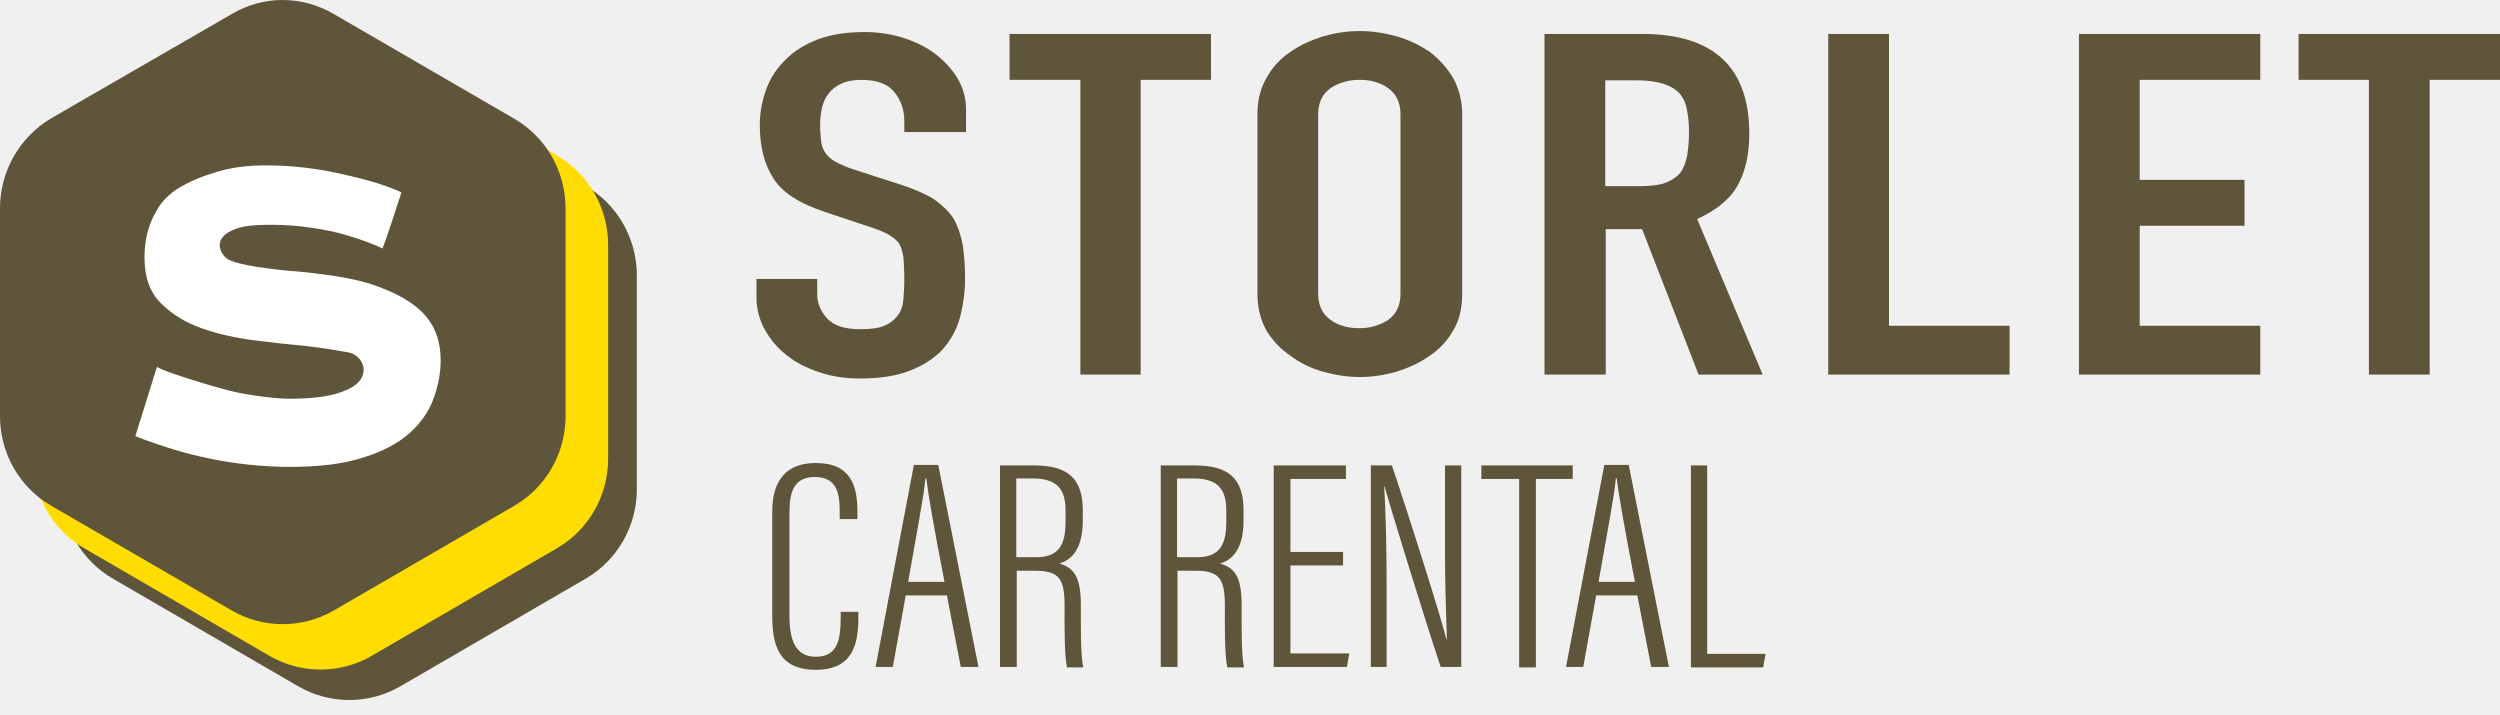
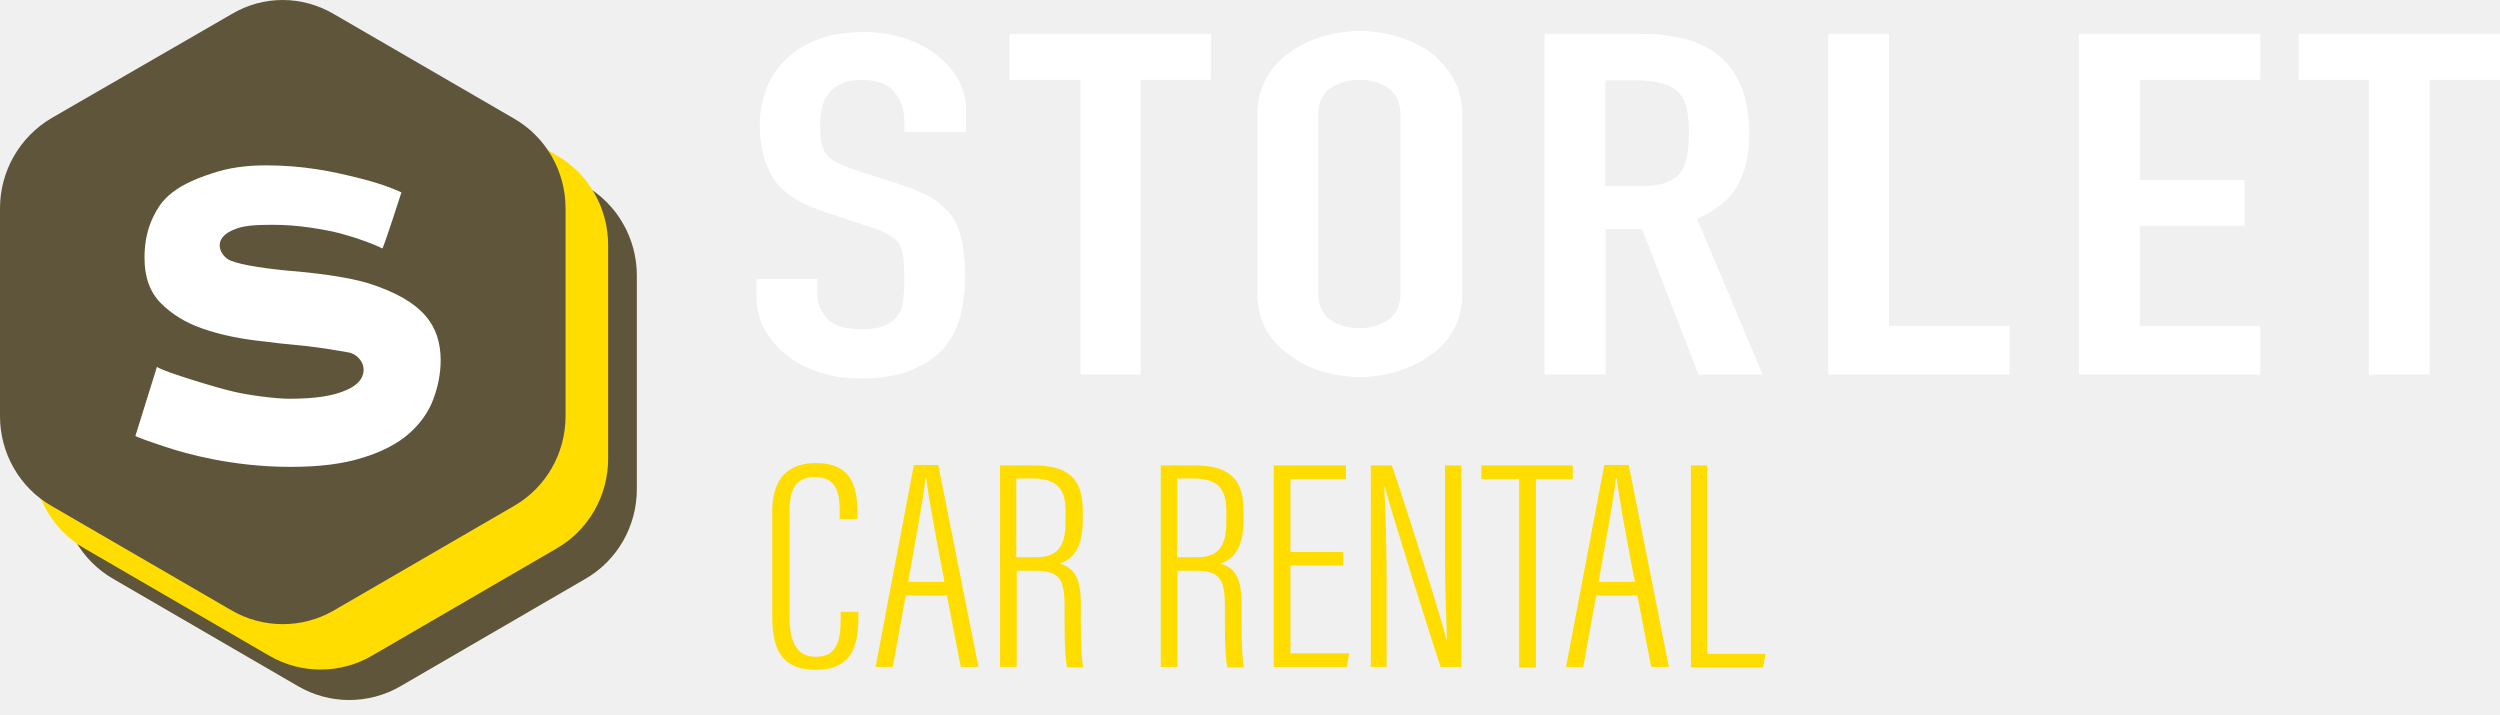
<svg xmlns="http://www.w3.org/2000/svg" width="126" height="36" viewBox="0 0 126 36" fill="none">
-   <path d="M48.64 6.656H45.577V6.096C45.577 5.536 45.408 5.049 45.071 4.635C44.733 4.221 44.178 4.026 43.407 4.026C42.997 4.026 42.635 4.099 42.394 4.221C42.129 4.342 41.911 4.513 41.767 4.708C41.598 4.927 41.502 5.146 41.429 5.414C41.381 5.682 41.333 5.95 41.333 6.242C41.333 6.583 41.357 6.851 41.381 7.094C41.405 7.313 41.477 7.533 41.598 7.703C41.719 7.873 41.887 8.044 42.129 8.166C42.37 8.287 42.683 8.434 43.069 8.555L45.408 9.31C46.083 9.529 46.638 9.773 47.072 10.041C47.482 10.333 47.82 10.65 48.061 11.015C48.278 11.405 48.422 11.843 48.519 12.33C48.591 12.817 48.64 13.377 48.64 14.01C48.64 14.741 48.543 15.398 48.374 16.032C48.206 16.64 47.892 17.176 47.506 17.614C47.096 18.053 46.542 18.418 45.842 18.686C45.167 18.954 44.323 19.076 43.358 19.076C42.611 19.076 41.936 18.978 41.285 18.759C40.633 18.54 40.103 18.272 39.621 17.882C39.162 17.517 38.801 17.079 38.535 16.592C38.27 16.105 38.126 15.569 38.126 14.984V14.059H41.188V14.838C41.188 15.277 41.357 15.691 41.694 16.056C42.032 16.421 42.587 16.592 43.358 16.592C43.889 16.592 44.275 16.543 44.564 16.421C44.853 16.299 45.071 16.129 45.239 15.91C45.408 15.691 45.505 15.423 45.529 15.106C45.553 14.79 45.577 14.449 45.577 14.059C45.577 13.621 45.553 13.231 45.529 12.939C45.48 12.647 45.408 12.427 45.288 12.233C45.143 12.062 44.95 11.916 44.733 11.794C44.492 11.672 44.202 11.551 43.817 11.429L41.622 10.698C40.296 10.26 39.404 9.7 38.969 8.969C38.511 8.263 38.294 7.362 38.294 6.291C38.294 5.657 38.415 5.049 38.632 4.464C38.849 3.88 39.187 3.393 39.621 2.979C40.031 2.565 40.585 2.224 41.236 1.98C41.887 1.737 42.659 1.615 43.575 1.615C44.347 1.615 45.022 1.737 45.673 1.956C46.3 2.175 46.855 2.467 47.313 2.857C48.23 3.636 48.688 4.513 48.688 5.511V6.656H48.64Z" fill="#5F553A" />
-   <path d="M54.451 18.879V4.024H50.882V1.711H61.035V4.024H57.49V18.879H54.451Z" fill="#5F553A" />
-   <path d="M63.374 5.753C63.374 5.071 63.519 4.462 63.832 3.927C64.122 3.391 64.531 2.953 65.038 2.612C65.52 2.271 66.075 2.027 66.678 1.832C67.281 1.662 67.908 1.564 68.535 1.564C69.162 1.564 69.764 1.662 70.391 1.832C70.994 2.003 71.549 2.271 72.055 2.612C72.538 2.977 72.924 3.415 73.237 3.927C73.526 4.462 73.695 5.071 73.695 5.753V14.812C73.695 15.543 73.55 16.152 73.237 16.663C72.948 17.174 72.538 17.613 72.055 17.929C71.549 18.295 70.994 18.538 70.391 18.733C69.789 18.903 69.162 19.001 68.535 19.001C67.908 19.001 67.305 18.903 66.678 18.733C66.075 18.562 65.52 18.295 65.038 17.929C64.531 17.588 64.146 17.174 63.832 16.663C63.543 16.152 63.374 15.518 63.374 14.812V5.753ZM66.437 14.812C66.437 15.397 66.654 15.835 67.064 16.127C67.474 16.419 67.956 16.541 68.51 16.541C69.065 16.541 69.547 16.395 69.957 16.127C70.367 15.835 70.584 15.397 70.584 14.812V5.753C70.584 5.169 70.367 4.73 69.957 4.438C69.547 4.146 69.065 4.024 68.51 4.024C67.956 4.024 67.474 4.17 67.064 4.438C66.654 4.73 66.437 5.169 66.437 5.753V14.812Z" fill="#5F553A" />
-   <path d="M77.843 18.879V1.711H82.762C86.379 1.711 88.164 3.391 88.164 6.752C88.164 7.774 87.971 8.627 87.585 9.333C87.199 10.039 86.5 10.599 85.535 11.037L88.839 18.879H85.608L82.762 11.549H80.929V18.879H77.843ZM80.905 4.024V9.382H82.641C83.172 9.382 83.606 9.333 83.944 9.211C84.257 9.089 84.522 8.919 84.691 8.7C84.86 8.481 84.956 8.188 85.029 7.872C85.077 7.531 85.125 7.165 85.125 6.727C85.125 6.289 85.101 5.924 85.029 5.583C84.981 5.242 84.86 4.974 84.667 4.73C84.281 4.292 83.558 4.048 82.497 4.048H80.905V4.024Z" fill="#5F553A" />
-   <path d="M92.143 18.879V1.711H95.205V16.419H101.282V18.879H92.143Z" fill="#5F553A" />
-   <path d="M104.779 18.879V1.711H113.918V4.024H107.841V9.065H113.123V11.379H107.841V16.419H113.918V18.879H104.779Z" fill="#5F553A" />
-   <path d="M119.393 18.879V4.024H115.848V1.711H126V4.024H122.455V18.879H119.393Z" fill="#5F553A" />
-   <path d="M43.262 30.788V31.104C43.262 32.492 42.972 33.758 41.116 33.758C39.211 33.758 38.921 32.468 38.921 31.007V25.795C38.921 24.115 39.717 23.336 41.116 23.336C42.9 23.336 43.214 24.505 43.214 25.795V26.16H42.321V25.795C42.321 24.894 42.201 24.042 41.067 24.042C40.006 24.042 39.789 24.797 39.789 25.844V31.055C39.789 32.322 40.127 33.101 41.116 33.101C42.201 33.101 42.37 32.249 42.37 31.153V30.836H43.262V30.788Z" fill="#5F553A" />
-   <path d="M45.649 30.008L44.998 33.612H44.13L46.059 23.433H47.289L49.315 33.612H48.423L47.723 30.008H45.649ZM47.603 29.326C47.096 26.721 46.783 24.943 46.686 24.115H46.638C46.59 24.87 46.132 27.232 45.77 29.326H47.603Z" fill="#5F553A" />
-   <path d="M51.244 28.742V33.612H50.4V23.457H52.112C53.848 23.457 54.572 24.139 54.572 25.722V26.233C54.572 27.5 54.138 28.182 53.39 28.401C54.162 28.62 54.475 29.131 54.475 30.495C54.475 31.372 54.451 32.979 54.596 33.637H53.776C53.631 32.979 53.655 31.25 53.655 30.568C53.655 29.205 53.414 28.766 52.184 28.766H51.244V28.742ZM51.244 28.084H52.233C53.438 28.084 53.704 27.354 53.704 26.282V25.747C53.704 24.724 53.342 24.115 52.064 24.115H51.22V28.084H51.244Z" fill="#5F553A" />
-   <path d="M59.346 28.742V33.612H58.502V23.457H60.215C61.951 23.457 62.674 24.139 62.674 25.722V26.233C62.674 27.5 62.24 28.182 61.493 28.401C62.264 28.62 62.578 29.131 62.578 30.495C62.578 31.372 62.554 32.979 62.698 33.637H61.854C61.71 32.979 61.734 31.25 61.734 30.568C61.734 29.205 61.493 28.766 60.263 28.766H59.346V28.742ZM59.346 28.084H60.335C61.541 28.084 61.806 27.354 61.806 26.282V25.747C61.806 24.724 61.444 24.115 60.166 24.115H59.322V28.084H59.346Z" fill="#5F553A" />
-   <path d="M67.691 28.498H65.038V32.931H68.004L67.883 33.612H64.194V23.457H67.835V24.139H65.038V27.817H67.691V28.498Z" fill="#5F553A" />
-   <path d="M69.089 33.612V23.457H70.15C70.898 25.649 72.658 31.201 72.899 32.224H72.923C72.875 30.788 72.827 29.351 72.827 27.695V23.457H73.647V33.612H72.61C71.814 31.226 70.078 25.6 69.788 24.529H69.764C69.837 25.747 69.885 27.549 69.885 29.375V33.612H69.089Z" fill="#5F553A" />
-   <path d="M76.541 24.139H74.66V23.457H79.266V24.139H77.409V33.637H76.565V24.139H76.541Z" fill="#5F553A" />
-   <path d="M80.447 30.008L79.796 33.612H78.928L80.857 23.433H82.087L84.112 33.612H83.22L82.521 30.008H80.447ZM82.4 29.326C81.894 26.721 81.58 24.943 81.484 24.115H81.436C81.388 24.87 80.929 27.232 80.567 29.326H82.4Z" fill="#5F553A" />
-   <path d="M85.198 23.457H86.042V32.955H88.984L88.863 33.637H85.222V23.457H85.198Z" fill="#5F553A" />
+   <path d="M48.639 6.656H45.577V6.096C45.577 5.536 45.408 5.049 45.07 4.635C44.733 4.221 44.178 4.026 43.407 4.026C42.997 4.026 42.635 4.099 42.394 4.221C42.128 4.342 41.911 4.513 41.767 4.708C41.598 4.927 41.501 5.146 41.429 5.414C41.381 5.682 41.333 5.95 41.333 6.242C41.333 6.583 41.357 6.851 41.381 7.094C41.405 7.313 41.477 7.533 41.598 7.703C41.718 7.874 41.887 8.044 42.128 8.166C42.37 8.288 42.683 8.434 43.069 8.555L45.408 9.31C46.083 9.529 46.638 9.773 47.072 10.041C47.482 10.333 47.819 10.65 48.061 11.015C48.278 11.405 48.422 11.843 48.519 12.33C48.591 12.817 48.639 13.377 48.639 14.01C48.639 14.741 48.543 15.398 48.374 16.032C48.205 16.64 47.892 17.176 47.506 17.614C47.096 18.053 46.541 18.418 45.842 18.686C45.167 18.954 44.323 19.076 43.358 19.076C42.611 19.076 41.935 18.978 41.284 18.759C40.633 18.54 40.103 18.272 39.62 17.882C39.162 17.517 38.801 17.079 38.535 16.592C38.27 16.105 38.125 15.569 38.125 14.984V14.059H41.188V14.838C41.188 15.277 41.357 15.691 41.694 16.056C42.032 16.421 42.587 16.592 43.358 16.592C43.889 16.592 44.275 16.543 44.564 16.421C44.853 16.299 45.07 16.129 45.239 15.91C45.408 15.691 45.505 15.423 45.529 15.106C45.553 14.79 45.577 14.449 45.577 14.059C45.577 13.621 45.553 13.231 45.529 12.939C45.48 12.647 45.408 12.427 45.288 12.233C45.143 12.062 44.95 11.916 44.733 11.794C44.492 11.672 44.202 11.551 43.816 11.429L41.622 10.698C40.296 10.26 39.404 9.7 38.969 8.969C38.511 8.263 38.294 7.362 38.294 6.291C38.294 5.657 38.415 5.049 38.632 4.464C38.849 3.88 39.186 3.393 39.62 2.979C40.03 2.565 40.585 2.224 41.236 1.98C41.887 1.737 42.659 1.615 43.575 1.615C44.347 1.615 45.022 1.737 45.673 1.956C46.3 2.175 46.855 2.467 47.313 2.857C48.23 3.636 48.688 4.513 48.688 5.511V6.656H48.639Z" fill="white" />
+   <path d="M54.451 18.879V4.024H50.882V1.711H61.034V4.024H57.489V18.879H54.451Z" fill="white" />
+   <path d="M63.374 5.753C63.374 5.071 63.519 4.462 63.832 3.927C64.121 3.391 64.531 2.953 65.038 2.612C65.52 2.271 66.075 2.027 66.677 1.832C67.28 1.662 67.907 1.564 68.534 1.564C69.161 1.564 69.764 1.662 70.391 1.832C70.994 2.003 71.549 2.271 72.055 2.612C72.537 2.977 72.923 3.415 73.237 3.927C73.526 4.462 73.695 5.071 73.695 5.753V14.812C73.695 15.543 73.55 16.152 73.237 16.663C72.947 17.174 72.537 17.613 72.055 17.929C71.549 18.295 70.994 18.538 70.391 18.733C69.788 18.904 69.161 19.001 68.534 19.001C67.907 19.001 67.305 18.904 66.677 18.733C66.075 18.562 65.52 18.295 65.038 17.929C64.531 17.588 64.145 17.174 63.832 16.663C63.543 16.152 63.374 15.518 63.374 14.812V5.753ZM66.436 14.812C66.436 15.397 66.653 15.835 67.063 16.127C67.473 16.419 67.956 16.541 68.51 16.541C69.065 16.541 69.547 16.395 69.957 16.127C70.367 15.835 70.584 15.397 70.584 14.812V5.753C70.584 5.169 70.367 4.73 69.957 4.438C69.547 4.146 69.065 4.024 68.51 4.024C67.956 4.024 67.473 4.17 67.063 4.438C66.653 4.73 66.436 5.169 66.436 5.753V14.812Z" fill="white" />
+   <path d="M77.843 18.879V1.711H82.762C86.379 1.711 88.164 3.391 88.164 6.751C88.164 7.774 87.971 8.627 87.585 9.333C87.199 10.039 86.5 10.599 85.535 11.037L88.839 18.879H85.608L82.762 11.549H80.929V18.879H77.843ZM80.905 4.024V9.382H82.641C83.172 9.382 83.606 9.333 83.944 9.211C84.257 9.089 84.522 8.919 84.691 8.7C84.86 8.48 84.956 8.188 85.029 7.872C85.077 7.531 85.125 7.165 85.125 6.727C85.125 6.289 85.101 5.923 85.029 5.583C84.981 5.242 84.86 4.974 84.667 4.73C84.281 4.292 83.558 4.048 82.497 4.048H80.905V4.024Z" fill="white" />
+   <path d="M92.143 18.879V1.711H95.205V16.419H101.282V18.879H92.143Z" fill="white" />
+   <path d="M104.779 18.879V1.711H113.918V4.024H107.841V9.065H113.123V11.379H107.841V16.419H113.918V18.879H104.779Z" fill="white" />
+   <path d="M119.392 18.879V4.024H115.848V1.711H126V4.024H122.455V18.879H119.392Z" fill="white" />
+   <path d="M43.262 30.787V31.104C43.262 32.492 42.972 33.758 41.116 33.758C39.211 33.758 38.921 32.468 38.921 31.007V25.795C38.921 24.115 39.717 23.336 41.116 23.336C42.9 23.336 43.214 24.505 43.214 25.795V26.16H42.321V25.795C42.321 24.894 42.201 24.042 41.067 24.042C40.006 24.042 39.789 24.797 39.789 25.844V31.055C39.789 32.322 40.127 33.101 41.116 33.101C42.201 33.101 42.37 32.249 42.37 31.153V30.836H43.262V30.787Z" fill="#FFDD00" />
+   <path d="M45.649 30.008L44.998 33.612H44.13L46.059 23.433H47.289L49.315 33.612H48.423L47.723 30.008H45.649ZM47.603 29.326C47.096 26.721 46.783 24.943 46.686 24.115H46.638C46.59 24.87 46.132 27.232 45.77 29.326H47.603Z" fill="#FFDD00" />
+   <path d="M51.244 28.742V33.612H50.4V23.457H52.112C53.849 23.457 54.572 24.139 54.572 25.722V26.233C54.572 27.5 54.138 28.182 53.39 28.401C54.162 28.62 54.476 29.131 54.476 30.495C54.476 31.372 54.451 32.979 54.596 33.637H53.776C53.632 32.979 53.656 31.25 53.656 30.568C53.656 29.204 53.414 28.766 52.185 28.766H51.244V28.742ZM51.244 28.084H52.233C53.439 28.084 53.704 27.354 53.704 26.282V25.747C53.704 24.724 53.342 24.115 52.064 24.115H51.22V28.084H51.244Z" fill="#FFDD00" />
+   <path d="M59.346 28.742V33.612H58.502V23.457H60.215C61.951 23.457 62.674 24.139 62.674 25.722V26.233C62.674 27.5 62.24 28.182 61.493 28.401C62.264 28.62 62.578 29.131 62.578 30.495C62.578 31.372 62.554 32.979 62.698 33.637H61.854C61.71 32.979 61.734 31.25 61.734 30.568C61.734 29.204 61.493 28.766 60.263 28.766H59.346V28.742ZM59.346 28.084H60.335C61.541 28.084 61.806 27.354 61.806 26.282V25.747C61.806 24.724 61.444 24.115 60.166 24.115H59.322V28.084H59.346Z" fill="#FFDD00" />
+   <path d="M67.69 28.498H65.038V32.931H68.004L67.883 33.612H64.194V23.457H67.835V24.139H65.038V27.816H67.69V28.498Z" fill="#FFDD00" />
+   <path d="M69.089 33.612V23.457H70.15C70.898 25.649 72.658 31.201 72.899 32.224H72.923C72.875 30.787 72.827 29.351 72.827 27.695V23.457H73.647V33.612H72.61C71.814 31.226 70.078 25.6 69.788 24.529H69.764C69.837 25.747 69.885 27.549 69.885 29.375V33.612H69.089Z" fill="#FFDD00" />
+   <path d="M76.541 24.139H74.66V23.457H79.266V24.139H77.409V33.637H76.565V24.139H76.541Z" fill="#FFDD00" />
+   <path d="M80.447 30.008L79.796 33.612H78.928L80.857 23.433H82.087L84.112 33.612H83.22L82.521 30.008H80.447ZM82.4 29.326C81.894 26.721 81.58 24.943 81.484 24.115H81.436C81.388 24.87 80.929 27.232 80.567 29.326H82.4Z" fill="#FFDD00" />
+   <path d="M85.198 23.457H86.042V32.955H88.984L88.863 33.637H85.222V23.457H85.198Z" fill="#FFDD00" />
  <path d="M3.111 13.887V24.651C3.111 26.526 4.1 28.255 5.715 29.18L15.024 34.586C16.615 35.512 18.593 35.512 20.184 34.586L29.492 29.18C31.108 28.255 32.097 26.526 32.097 24.651V13.887C32.097 12.012 31.108 10.283 29.492 9.357L20.184 3.951C18.593 3.026 16.615 3.026 15.024 3.951L5.715 9.357C4.1 10.283 3.111 12.012 3.111 13.887Z" fill="#5F553A" />
-   <path d="M1.664 12.352V23.116C1.664 24.991 2.653 26.721 4.268 27.646L13.576 33.052C15.168 33.977 17.145 33.977 18.737 33.052L28.046 27.646C29.661 26.721 30.65 24.991 30.65 23.116V12.352C30.65 10.477 29.661 8.748 28.046 7.823L18.761 2.392C17.145 1.467 15.192 1.467 13.601 2.392L4.268 7.799C2.653 8.748 1.664 10.477 1.664 12.352Z" fill="#FFDD00" />
+   <path d="M1.664 12.352V23.116C1.664 24.991 2.653 26.721 4.268 27.646L13.577 33.052C15.168 33.977 17.146 33.977 18.737 33.052L28.046 27.646C29.661 26.721 30.65 24.991 30.65 23.116V12.352C30.65 10.477 29.661 8.748 28.046 7.823L18.761 2.392C17.146 1.467 15.192 1.467 13.601 2.392L4.268 7.799C2.653 8.748 1.664 10.477 1.664 12.352Z" fill="#FFDD00" />
  <path d="M0 10.502V20.974C0 22.849 0.989 24.578 2.604 25.503L11.672 30.763C13.263 31.689 15.241 31.689 16.832 30.763L25.899 25.503C27.515 24.578 28.504 22.849 28.504 20.974V10.502C28.504 8.627 27.515 6.898 25.899 5.972L16.832 0.712C15.216 -0.237 13.263 -0.237 11.672 0.712L2.604 5.948C0.989 6.898 0 8.627 0 10.502Z" fill="#5F553A" />
-   <path d="M18.568 14.276C17.917 14.082 17.218 13.96 16.543 13.863C15.843 13.765 15.168 13.692 14.517 13.643C12.998 13.497 11.792 13.278 11.479 13.059C11.069 12.791 10.659 11.963 11.913 11.525C12.371 11.354 12.998 11.33 13.745 11.33C14.372 11.33 15.024 11.379 15.675 11.476C16.326 11.573 16.977 11.695 17.507 11.866C18.038 12.012 18.906 12.328 19.268 12.523C19.316 12.547 20.232 9.698 20.232 9.698C20.232 9.698 19.461 9.309 18.062 8.968C17.459 8.821 16.76 8.651 15.964 8.529C15.168 8.408 14.324 8.334 13.408 8.334C12.419 8.334 11.527 8.456 10.731 8.724C8.488 9.43 8.054 10.283 7.741 10.892C7.427 11.525 7.283 12.207 7.283 12.986C7.283 13.96 7.548 14.715 8.103 15.275C8.657 15.835 9.332 16.249 10.152 16.541C10.972 16.834 11.864 17.028 12.805 17.15C13.745 17.272 14.638 17.369 15.458 17.442C16.277 17.54 17.001 17.661 17.556 17.759C18.351 17.905 18.834 19.074 17.459 19.658C16.808 19.951 15.916 20.097 14.565 20.097C13.866 20.097 12.419 19.902 11.744 19.731C11.069 19.585 8.223 18.733 7.91 18.489L6.824 21.972C6.849 21.996 6.897 21.996 6.921 22.02C7.259 22.167 8.199 22.483 8.754 22.654C9.332 22.824 11.623 23.53 14.638 23.53C16.085 23.53 17.29 23.384 18.279 23.068C19.244 22.776 20.039 22.361 20.618 21.85C21.197 21.339 21.607 20.754 21.848 20.097C22.089 19.439 22.21 18.806 22.21 18.124C22.186 16.444 21.39 15.178 18.568 14.276Z" fill="white" />
+   <path d="M18.568 14.277C17.917 14.082 17.218 13.96 16.543 13.863C15.843 13.765 15.168 13.692 14.517 13.643C12.998 13.497 11.792 13.278 11.479 13.059C11.069 12.791 10.659 11.963 11.913 11.525C12.371 11.354 12.998 11.33 13.745 11.33C14.372 11.33 15.024 11.379 15.675 11.476C16.326 11.573 16.977 11.695 17.507 11.866C18.038 12.012 18.906 12.328 19.268 12.523C19.316 12.547 20.232 9.698 20.232 9.698C20.232 9.698 19.461 9.309 18.062 8.968C17.459 8.821 16.76 8.651 15.964 8.529C15.168 8.408 14.324 8.334 13.408 8.334C12.419 8.334 11.527 8.456 10.731 8.724C8.488 9.43 8.054 10.283 7.741 10.892C7.427 11.525 7.283 12.207 7.283 12.986C7.283 13.96 7.548 14.715 8.103 15.275C8.657 15.835 9.332 16.249 10.152 16.541C10.972 16.834 11.864 17.028 12.805 17.15C13.745 17.272 14.638 17.369 15.458 17.442C16.277 17.54 17.001 17.661 17.556 17.759C18.351 17.905 18.834 19.074 17.459 19.658C16.808 19.951 15.916 20.097 14.565 20.097C13.866 20.097 12.419 19.902 11.744 19.731C11.069 19.585 8.223 18.733 7.91 18.489L6.824 21.972C6.849 21.996 6.897 21.996 6.921 22.02C7.259 22.167 8.199 22.483 8.754 22.654C9.332 22.824 11.623 23.53 14.638 23.53C16.085 23.53 17.29 23.384 18.279 23.068C19.244 22.776 20.039 22.361 20.618 21.85C21.197 21.339 21.607 20.754 21.848 20.097C22.089 19.439 22.21 18.806 22.21 18.124C22.186 16.444 21.39 15.178 18.568 14.277Z" fill="white" />
</svg>
